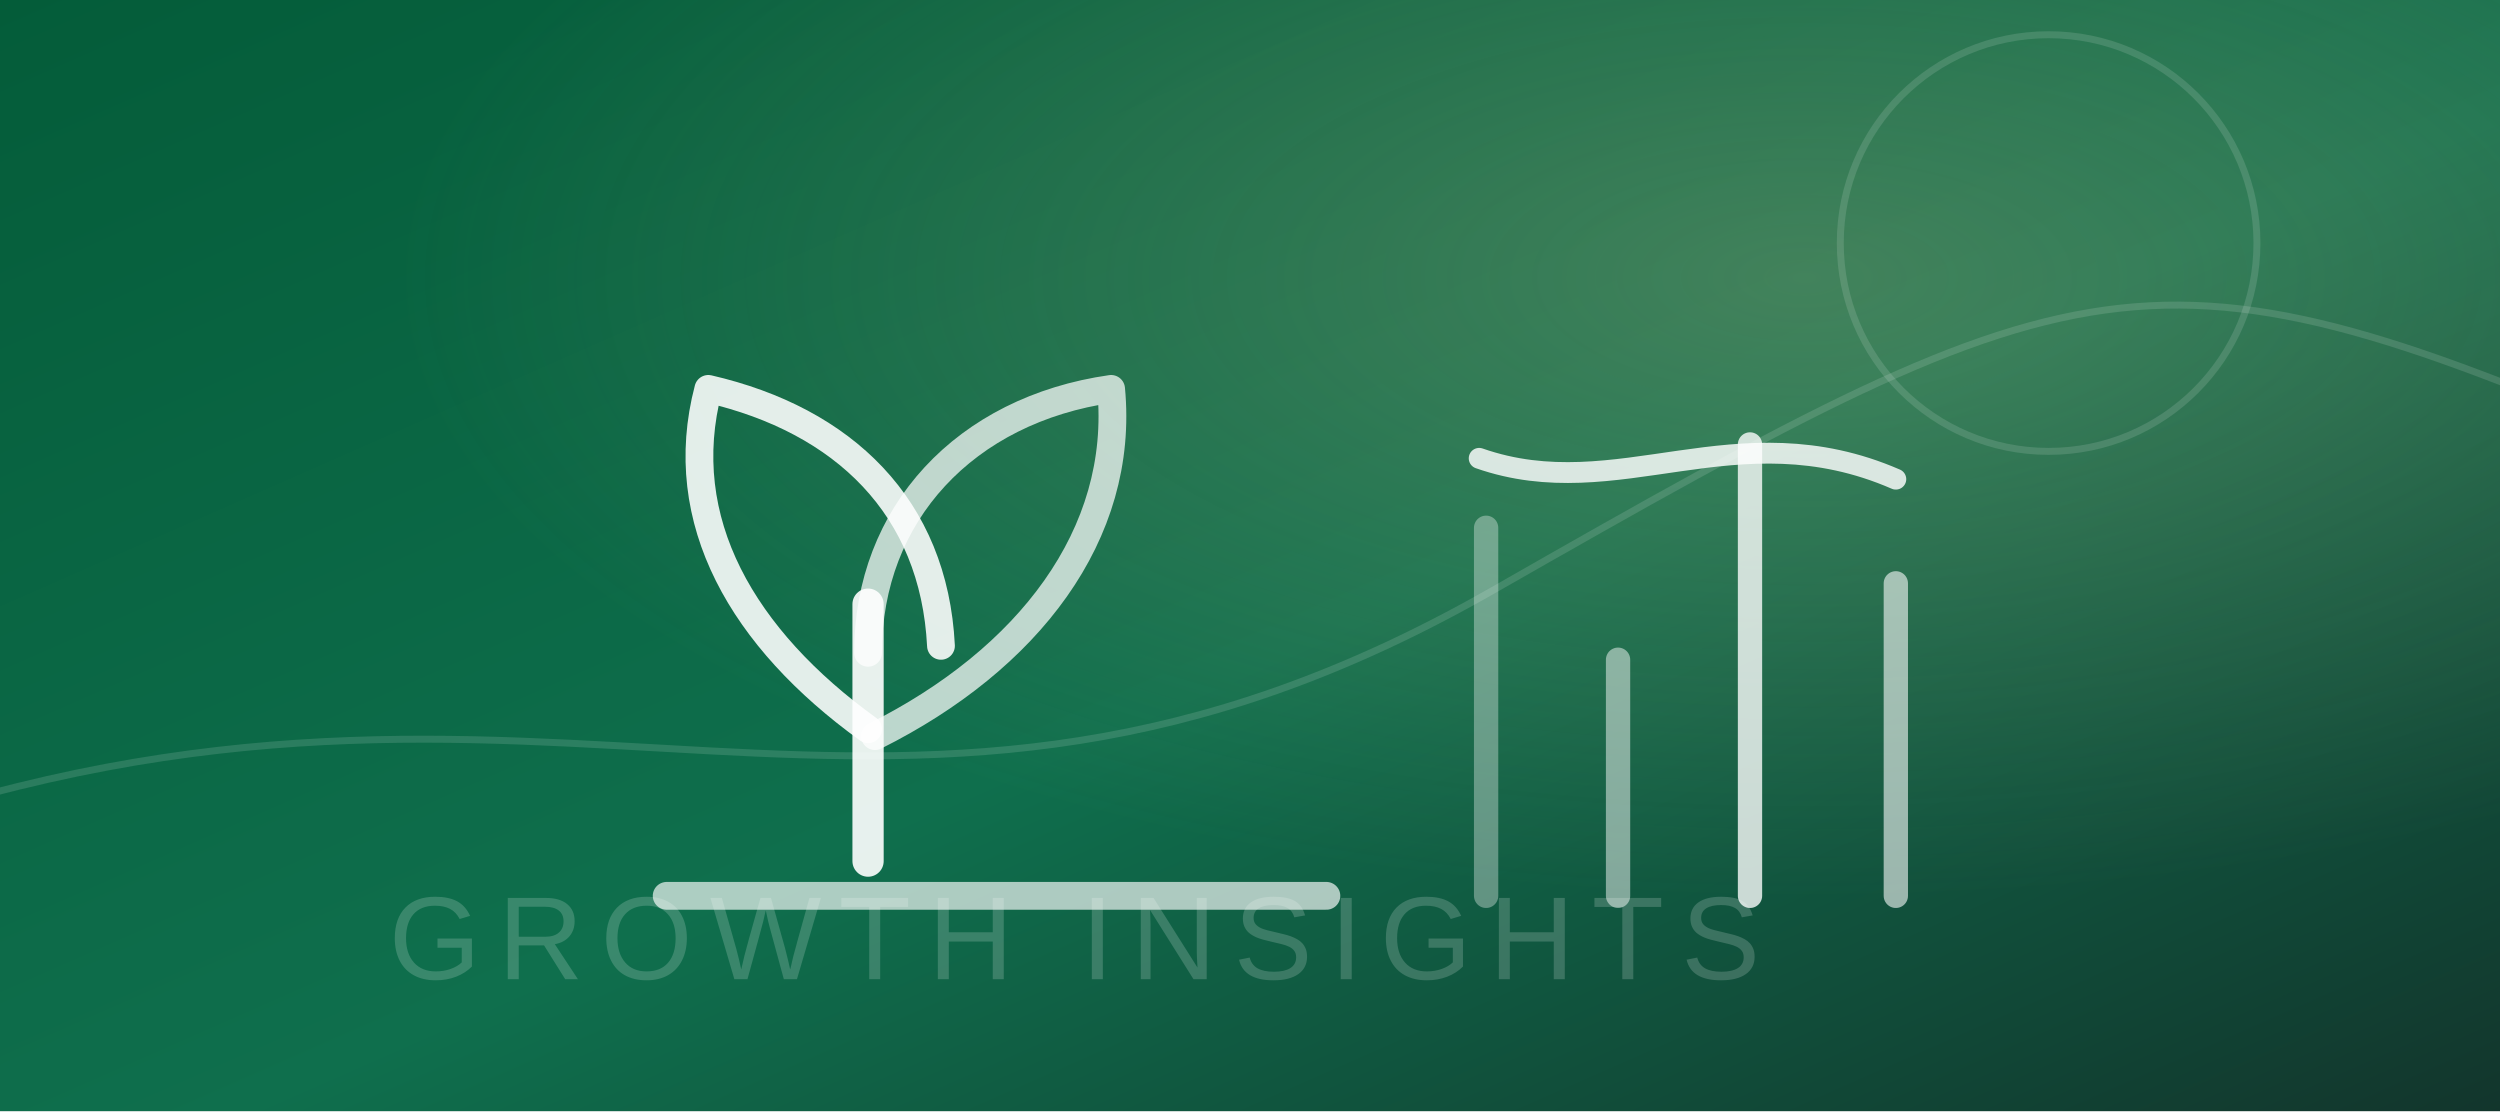
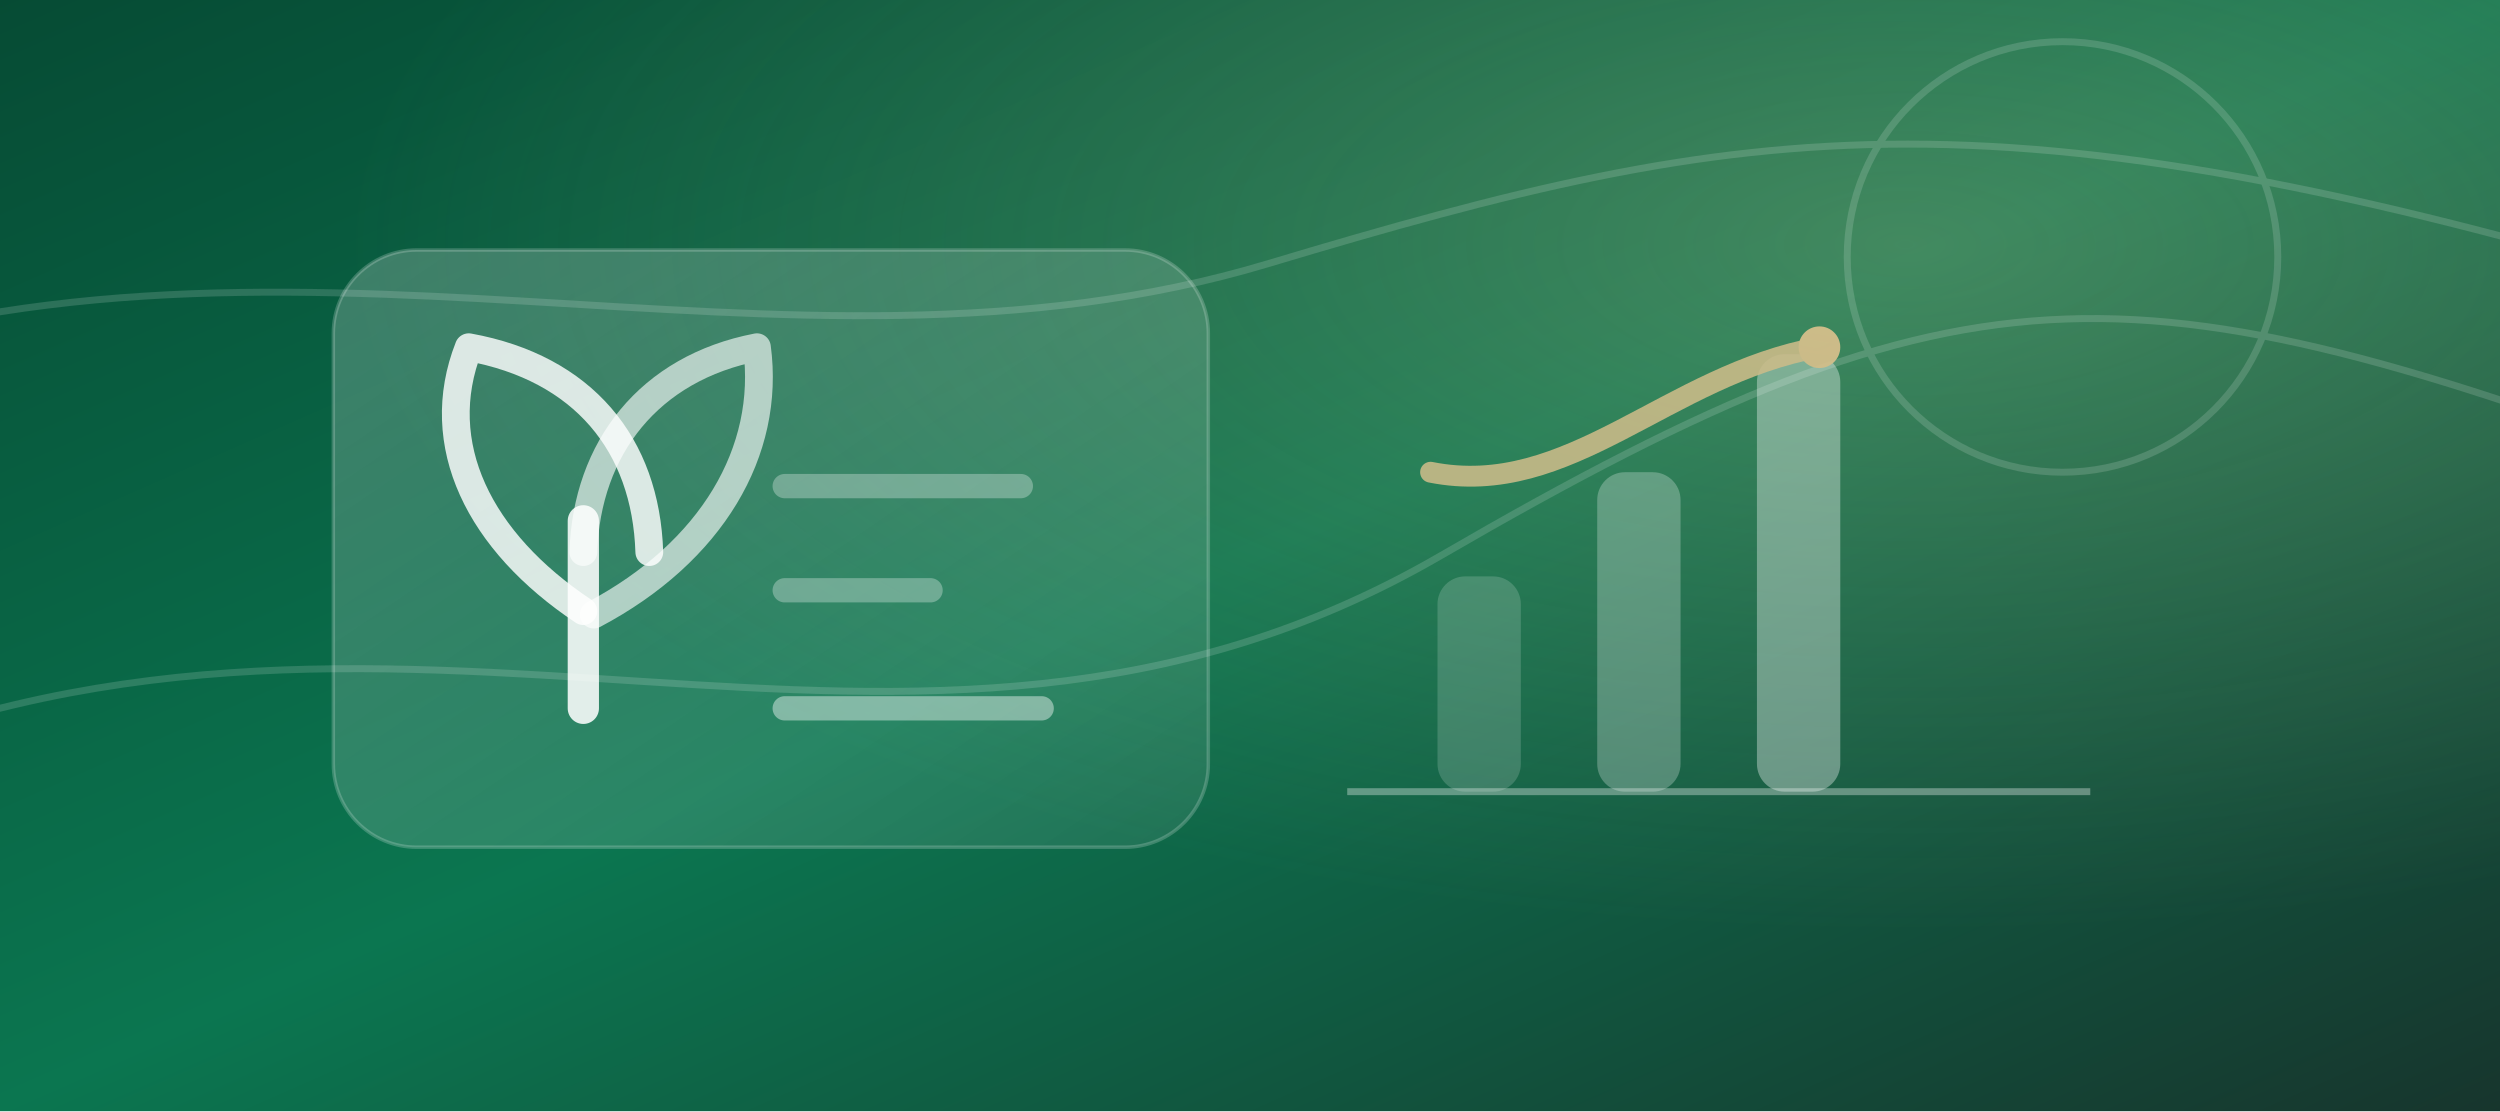
<svg xmlns="http://www.w3.org/2000/svg" viewBox="0 0 720 320" preserveAspectRatio="xMidYMid slice">
  <defs>
    <linearGradient id="bg" x1="0" y1="0" x2="1" y2="1">
-       <stop offset="0" stop-color="#045c39" />
-       <stop offset="0.55" stop-color="#0f6f4d" />
-       <stop offset="1" stop-color="#12352c" />
+       <stop offset="0" stop-color="#064b34" />
+       <stop offset="0.5" stop-color="#0b7650" />
+       <stop offset="1" stop-color="#17352d" />
    </linearGradient>
-     <radialGradient id="glow" cx="72%" cy="25%" r="56%">
-       <stop offset="0" stop-color="#d8c08c" stop-opacity="0.26" />
+     <radialGradient id="light" cx="76%" cy="22%" r="62%">
+       <stop offset="0" stop-color="#d8c08c" stop-opacity="0.27" />
      <stop offset="1" stop-color="#d8c08c" stop-opacity="0" />
    </radialGradient>
+     <linearGradient id="card" x1="0" y1="0" x2="1" y2="1">
+       <stop offset="0" stop-color="#ffffff" stop-opacity="0.22" />
+       <stop offset="1" stop-color="#ffffff" stop-opacity="0.07" />
+     </linearGradient>
  </defs>
  <rect width="720" height="320" fill="url(#bg)" />
-   <rect width="720" height="320" fill="url(#glow)" />
-   <g fill="none" stroke="#ffffff" stroke-opacity="0.13" stroke-width="2">
-     <path d="M-40 240C160 170 255 270 430 170S620 65 780 135" />
-     <circle cx="590" cy="70" r="60" />
+   <rect width="720" height="320" fill="url(#light)" />
+   <g opacity="0.15" fill="none" stroke="#ffffff" stroke-width="2">
+     <path d="M-60 225 C115 145 260 250 415 160 S615 75 790 140" />
+     <path d="M-70 108 C80 52 225 118 365 76 S575 22 790 88" />
+     <circle cx="594" cy="74" r="62" />
  </g>
-   <g transform="translate(142 70)" fill="none" stroke="#fff" stroke-linecap="round" stroke-linejoin="round">
-     <path d="M108 178V104" stroke-width="9" opacity="0.9" />
-     <path d="M108 140C72 114 52 80 62 42C101 51 127 76 129 116" stroke-width="8" opacity="0.88" />
-     <path d="M110 142C154 120 182 84 178 42C136 48 108 78 108 118" stroke-width="8" opacity="0.72" />
-     <path d="M50 188h190" stroke-width="8" opacity="0.66" />
-     <path d="M286 188V82" stroke-width="7" opacity="0.34" />
-     <path d="M324 188V120" stroke-width="7" opacity="0.48" />
-     <path d="M362 188V58" stroke-width="7" opacity="0.78" />
-     <path d="M404 188V98" stroke-width="7" opacity="0.58" />
-     <path d="M284 62C324 76 358 48 404 68" stroke-width="6" opacity="0.82" />
+   <g transform="translate(96 58)">
+     <rect x="0" y="14" width="252" height="172" rx="24" fill="url(#card)" stroke="#ffffff" stroke-opacity="0.2" />
+     <path d="M72 146V92" stroke="#ffffff" stroke-width="9" stroke-linecap="round" opacity="0.86" />
+     <path d="M72 118C42 98 28 70 39 42C72 48 90 70 91 101" fill="none" stroke="#ffffff" stroke-width="8" stroke-linecap="round" stroke-linejoin="round" opacity="0.82" />
+     <path d="M75 119C109 101 126 72 122 42C91 48 73 71 72 101" fill="none" stroke="#ffffff" stroke-width="8" stroke-linecap="round" stroke-linejoin="round" opacity="0.62" />
+     <path d="M130 146h74" stroke="#ffffff" stroke-width="7" stroke-linecap="round" opacity="0.42" />
+     <path d="M130 112h42M130 82h68" stroke="#ffffff" stroke-width="7" stroke-linecap="round" opacity="0.3" />
  </g>
-   <text x="112" y="282" fill="#ffffff" fill-opacity="0.18" font-family="Arial, Microsoft YaHei, sans-serif" font-size="34" letter-spacing="5">GROWTH INSIGHTS</text>
+   <g transform="translate(388 74)" opacity="0.92">
+     <path d="M0 154h214" stroke="#ffffff" stroke-width="2" stroke-opacity="0.36" />
+     <rect x="26" y="92" width="24" height="62" rx="8" fill="#ffffff" fill-opacity="0.18" />
+     <rect x="72" y="62" width="24" height="92" rx="8" fill="#ffffff" fill-opacity="0.28" />
+     <rect x="118" y="28" width="24" height="126" rx="8" fill="#ffffff" fill-opacity="0.38" />
+     <path d="M24 62C64 70 92 34 136 26" fill="none" stroke="#d8c08c" stroke-width="6" stroke-linecap="round" opacity="0.88" />
+     <circle cx="136" cy="26" r="6" fill="#d8c08c" />
+   </g>
</svg>
